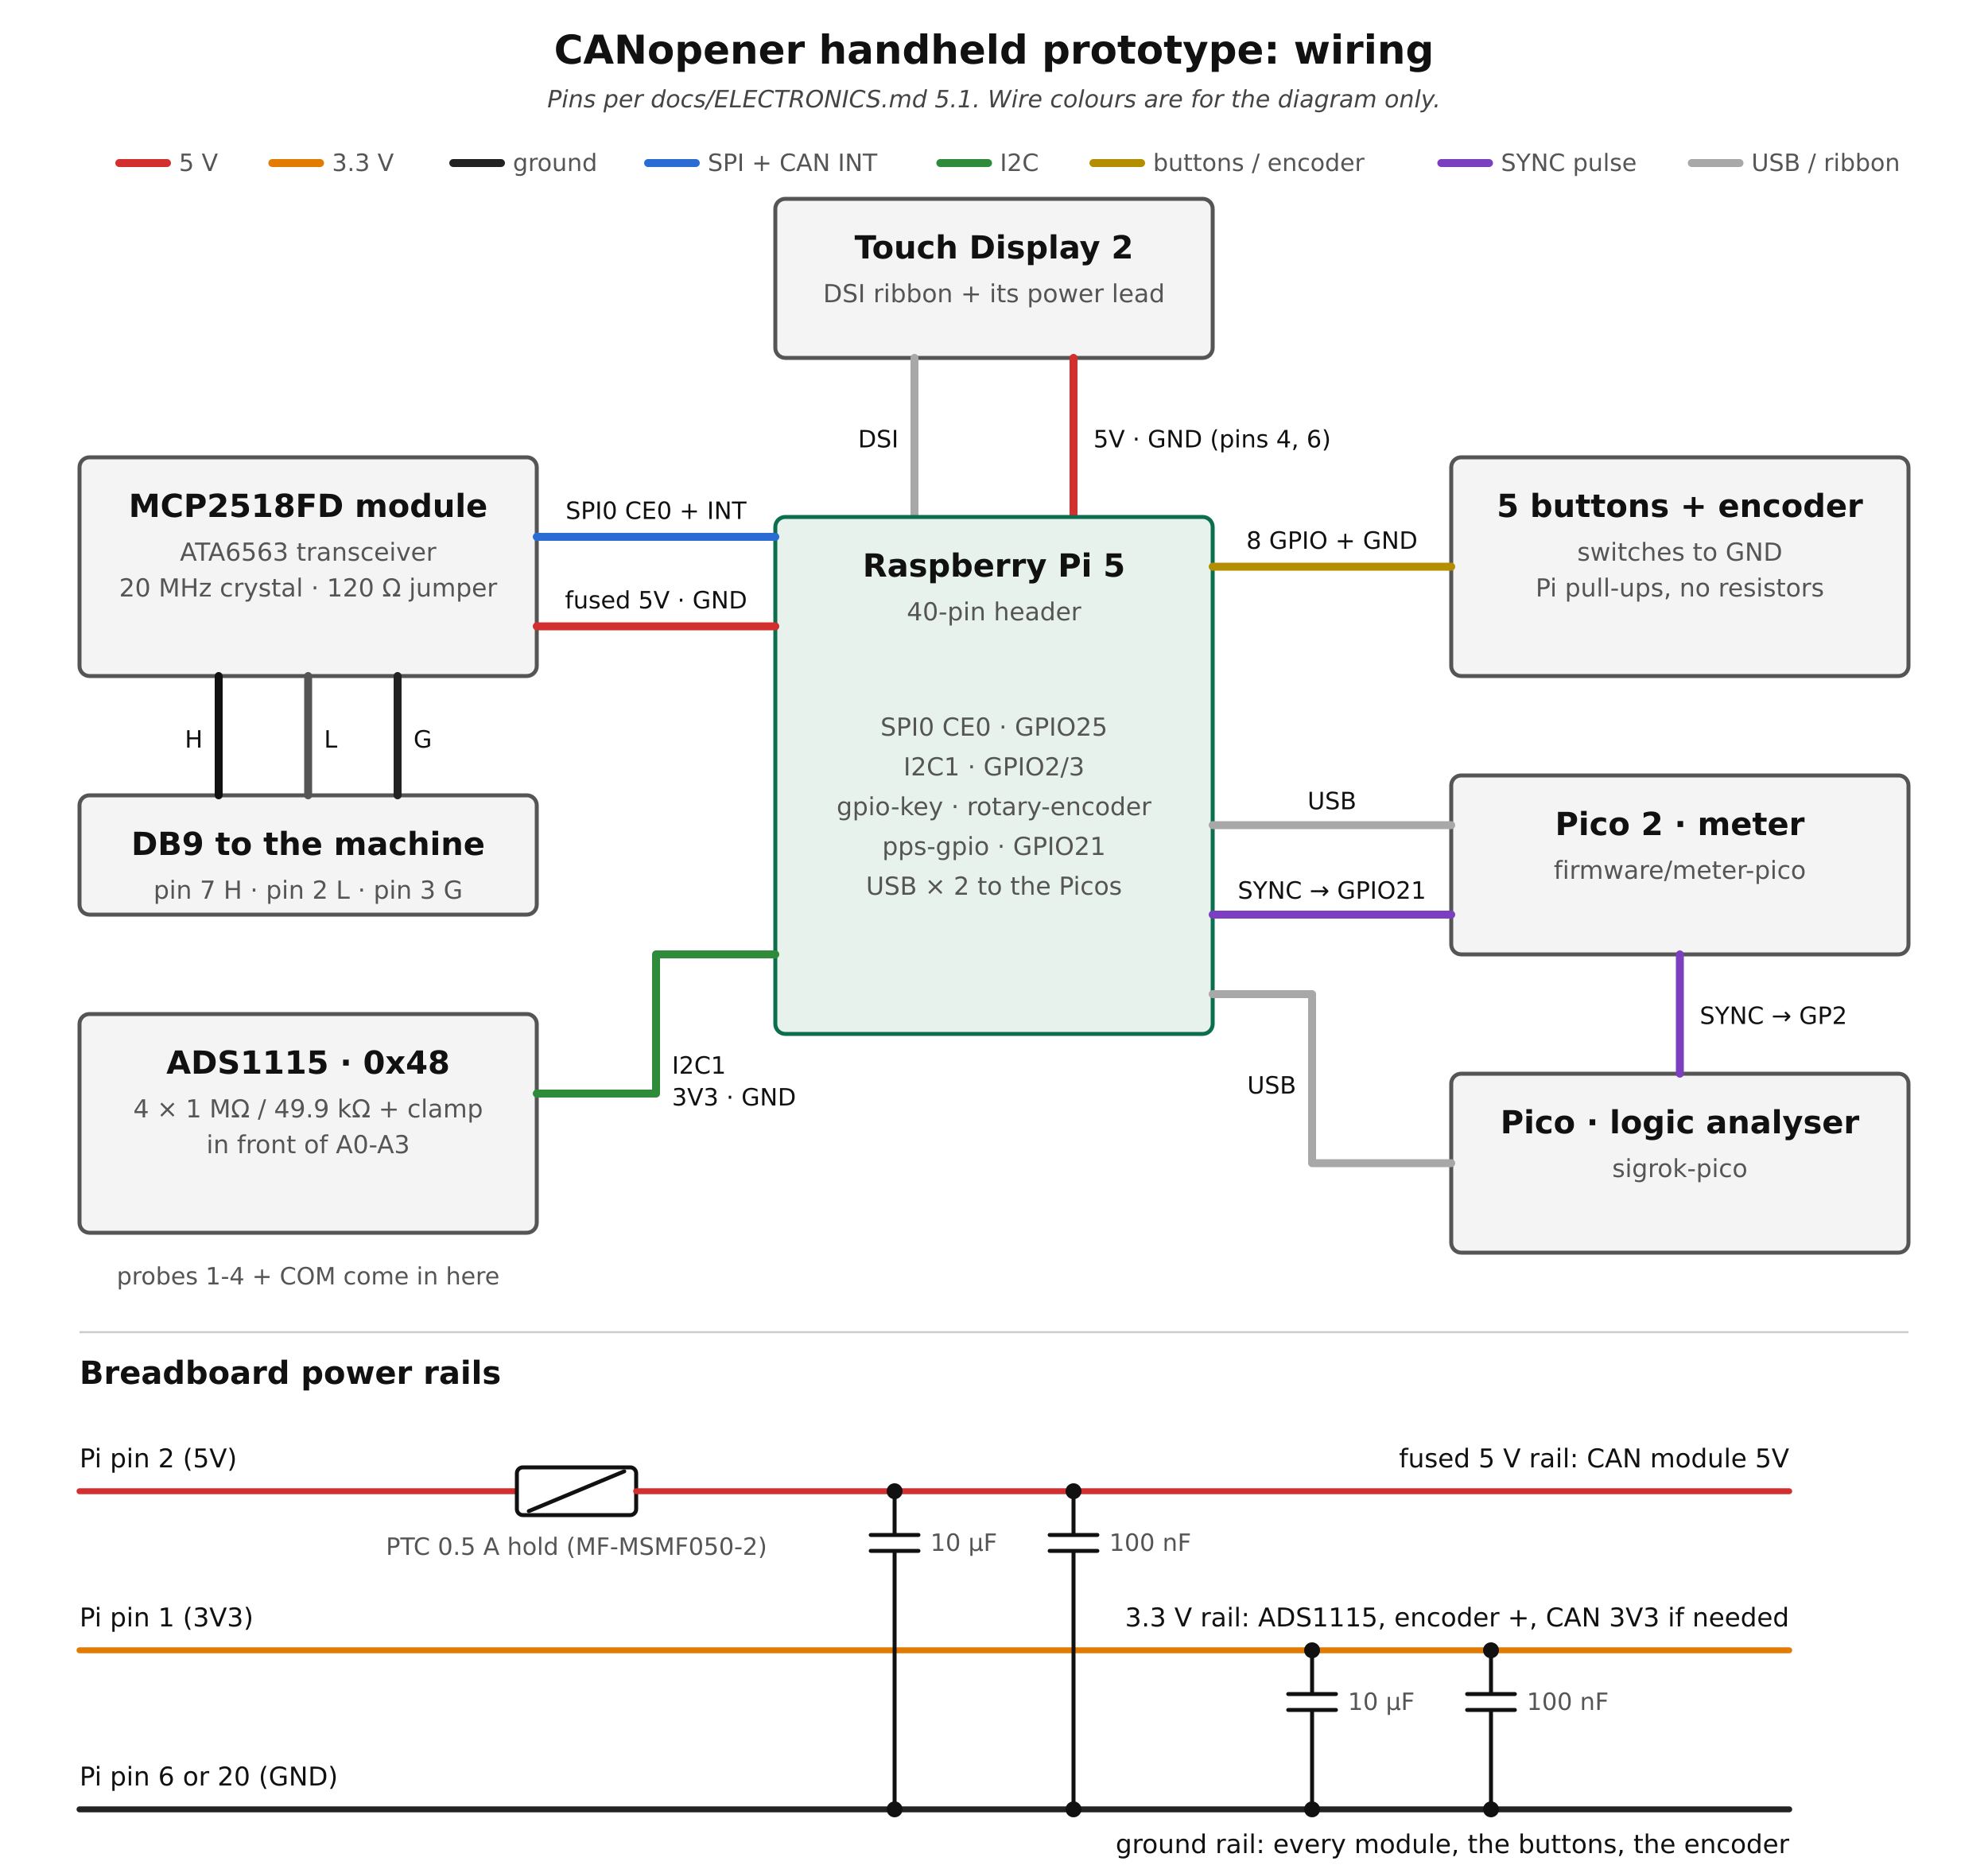
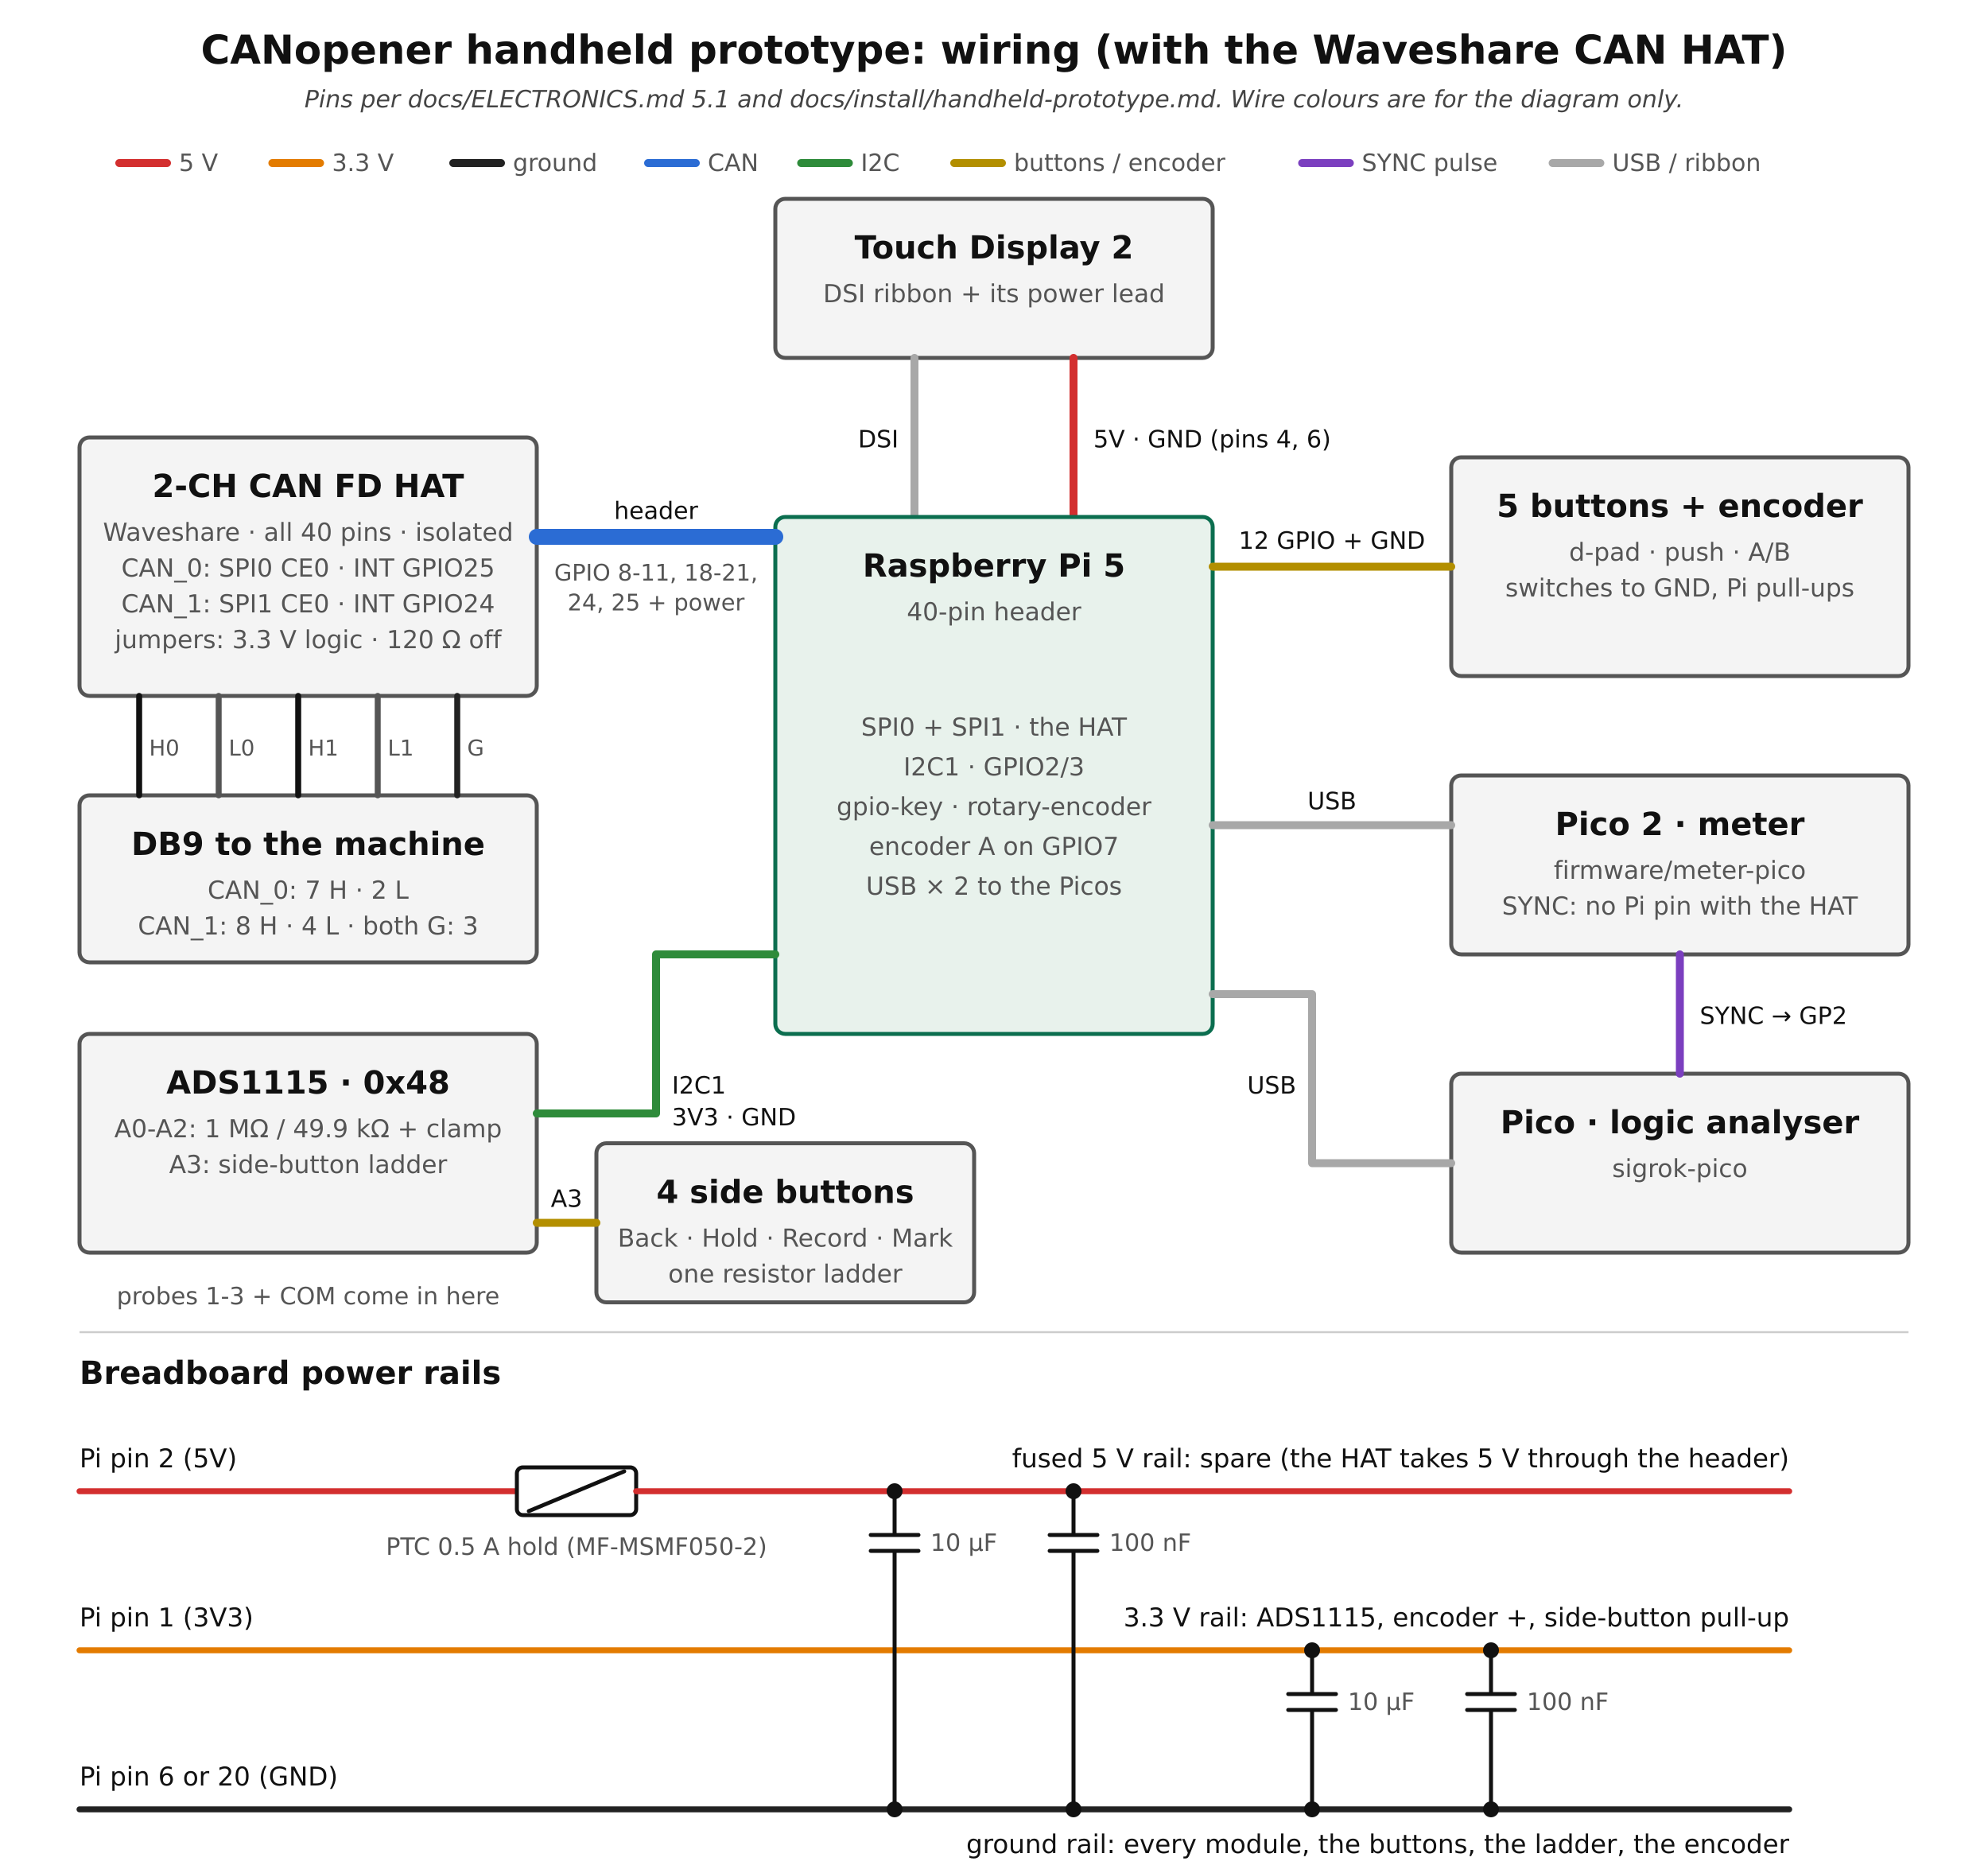
<svg xmlns="http://www.w3.org/2000/svg" width="1000" height="940" viewBox="0 0 1000 940" font-family="DejaVu Sans, Arial, Helvetica, sans-serif">
  <rect width="1000" height="940" fill="#ffffff" />
-   <text x="500.0" y="32" font-size="20" font-weight="bold" text-anchor="middle" fill="#111">CANopener handheld prototype: wiring</text>
-   <text x="500.0" y="54" font-size="12" font-weight="normal" text-anchor="middle" fill="#444" font-style="italic">Pins per docs/ELECTRONICS.md 5.1. Wire colours are for the diagram only.</text>
+   <text x="500.0" y="32" font-size="20" font-weight="bold" text-anchor="middle" fill="#111">CANopener handheld prototype: wiring (with the Waveshare CAN HAT)</text>
+   <text x="500.0" y="54" font-size="12" font-weight="normal" text-anchor="middle" fill="#444" font-style="italic">Pins per docs/ELECTRONICS.md 5.1 and docs/install/handheld-prototype.md. Wire colours are for the diagram only.</text>
  <path d="M60 82 H84" fill="none" stroke="#d32f2f" stroke-width="4" stroke-linecap="round" stroke-linejoin="round" />
  <text x="90" y="86" font-size="12" font-weight="normal" text-anchor="start" fill="#555555">5 V</text>
  <path d="M137 82 H161" fill="none" stroke="#e37b00" stroke-width="4" stroke-linecap="round" stroke-linejoin="round" />
  <text x="167" y="86" font-size="12" font-weight="normal" text-anchor="start" fill="#555555">3.3 V</text>
  <path d="M228 82 H252" fill="none" stroke="#222222" stroke-width="4" stroke-linecap="round" stroke-linejoin="round" />
  <text x="258" y="86" font-size="12" font-weight="normal" text-anchor="start" fill="#555555">ground</text>
  <path d="M326 82 H350" fill="none" stroke="#2b6cd4" stroke-width="4" stroke-linecap="round" stroke-linejoin="round" />
-   <text x="356" y="86" font-size="12" font-weight="normal" text-anchor="start" fill="#555555">SPI + CAN INT</text>
-   <path d="M473 82 H497" fill="none" stroke="#2e8b3a" stroke-width="4" stroke-linecap="round" stroke-linejoin="round" />
-   <text x="503" y="86" font-size="12" font-weight="normal" text-anchor="start" fill="#555555">I2C</text>
-   <path d="M550 82 H574" fill="none" stroke="#b38f00" stroke-width="4" stroke-linecap="round" stroke-linejoin="round" />
-   <text x="580" y="86" font-size="12" font-weight="normal" text-anchor="start" fill="#555555">buttons / encoder</text>
-   <path d="M725 82 H749" fill="none" stroke="#7b3fbf" stroke-width="4" stroke-linecap="round" stroke-linejoin="round" />
-   <text x="755" y="86" font-size="12" font-weight="normal" text-anchor="start" fill="#555555">SYNC pulse</text>
-   <path d="M851 82 H875" fill="none" stroke="#a8a8a8" stroke-width="4" stroke-linecap="round" stroke-linejoin="round" />
-   <text x="881" y="86" font-size="12" font-weight="normal" text-anchor="start" fill="#555555">USB / ribbon</text>
+   <text x="356" y="86" font-size="12" font-weight="normal" text-anchor="start" fill="#555555">CAN</text>
+   <path d="M403 82 H427" fill="none" stroke="#2e8b3a" stroke-width="4" stroke-linecap="round" stroke-linejoin="round" />
+   <text x="433" y="86" font-size="12" font-weight="normal" text-anchor="start" fill="#555555">I2C</text>
+   <path d="M480 82 H504" fill="none" stroke="#b38f00" stroke-width="4" stroke-linecap="round" stroke-linejoin="round" />
+   <text x="510" y="86" font-size="12" font-weight="normal" text-anchor="start" fill="#555555">buttons / encoder</text>
+   <path d="M655 82 H679" fill="none" stroke="#7b3fbf" stroke-width="4" stroke-linecap="round" stroke-linejoin="round" />
+   <text x="685" y="86" font-size="12" font-weight="normal" text-anchor="start" fill="#555555">SYNC pulse</text>
+   <path d="M781 82 H805" fill="none" stroke="#a8a8a8" stroke-width="4" stroke-linecap="round" stroke-linejoin="round" />
+   <text x="811" y="86" font-size="12" font-weight="normal" text-anchor="start" fill="#555555">USB / ribbon</text>
  <rect x="390" y="100" width="220" height="80" rx="5" fill="#f4f4f4" stroke="#555" stroke-width="2" />
  <text x="500.0" y="130" font-size="16" font-weight="bold" text-anchor="middle" fill="#111">Touch Display 2</text>
  <text x="500.0" y="152" font-size="12.5" font-weight="normal" text-anchor="middle" fill="#555555">DSI ribbon + its power lead</text>
  <path d="M460 180 V260" fill="none" stroke="#a8a8a8" stroke-width="4" stroke-linecap="round" stroke-linejoin="round" />
  <path d="M540 180 V260" fill="none" stroke="#d32f2f" stroke-width="4" stroke-linecap="round" stroke-linejoin="round" />
  <text x="452" y="225" font-size="12" font-weight="normal" text-anchor="end" fill="#111">DSI</text>
  <text x="550" y="225" font-size="12" font-weight="normal" text-anchor="start" fill="#111">5V · GND (pins 4, 6)</text>
  <rect x="390" y="260" width="220" height="260" rx="5" fill="#e8f2ec" stroke="#0b6e4f" stroke-width="2" />
  <text x="500.0" y="290" font-size="16" font-weight="bold" text-anchor="middle" fill="#111">Raspberry Pi 5</text>
  <text x="500.0" y="312" font-size="12.5" font-weight="normal" text-anchor="middle" fill="#555555">40-pin header</text>
-   <text x="500" y="370" font-size="12.5" font-weight="normal" text-anchor="middle" fill="#555555">SPI0 CE0 · GPIO25</text>
+   <text x="500" y="370" font-size="12.5" font-weight="normal" text-anchor="middle" fill="#555555">SPI0 + SPI1 · the HAT</text>
  <text x="500" y="390" font-size="12.5" font-weight="normal" text-anchor="middle" fill="#555555">I2C1 · GPIO2/3</text>
  <text x="500" y="410" font-size="12.5" font-weight="normal" text-anchor="middle" fill="#555555">gpio-key · rotary-encoder</text>
-   <text x="500" y="430" font-size="12.5" font-weight="normal" text-anchor="middle" fill="#555555">pps-gpio · GPIO21</text>
+   <text x="500" y="430" font-size="12.5" font-weight="normal" text-anchor="middle" fill="#555555">encoder A on GPIO7</text>
  <text x="500" y="450" font-size="12.5" font-weight="normal" text-anchor="middle" fill="#555555">USB × 2 to the Picos</text>
-   <rect x="40" y="230" width="230" height="110" rx="5" fill="#f4f4f4" stroke="#555" stroke-width="2" />
-   <text x="155.0" y="260" font-size="16" font-weight="bold" text-anchor="middle" fill="#111">MCP2518FD module</text>
-   <text x="155.0" y="282" font-size="12.5" font-weight="normal" text-anchor="middle" fill="#555555">ATA6563 transceiver</text>
-   <text x="155.0" y="300" font-size="12.5" font-weight="normal" text-anchor="middle" fill="#555555">20 MHz crystal · 120 Ω jumper</text>
-   <path d="M270 270 H390" fill="none" stroke="#2b6cd4" stroke-width="4" stroke-linecap="round" stroke-linejoin="round" />
-   <path d="M270 315 H390" fill="none" stroke="#d32f2f" stroke-width="4" stroke-linecap="round" stroke-linejoin="round" />
-   <text x="330" y="261" font-size="12" font-weight="normal" text-anchor="middle" fill="#111">SPI0 CE0 + INT</text>
-   <text x="330" y="306" font-size="12" font-weight="normal" text-anchor="middle" fill="#111">fused 5V · GND</text>
-   <rect x="40" y="400" width="230" height="60" rx="5" fill="#f4f4f4" stroke="#555" stroke-width="2" />
+   <rect x="40" y="220" width="230" height="130" rx="5" fill="#f4f4f4" stroke="#555" stroke-width="2" />
+   <text x="155.0" y="250" font-size="16" font-weight="bold" text-anchor="middle" fill="#111">2-CH CAN FD HAT</text>
+   <text x="155.0" y="272" font-size="12.5" font-weight="normal" text-anchor="middle" fill="#555555">Waveshare · all 40 pins · isolated</text>
+   <text x="155.0" y="290" font-size="12.5" font-weight="normal" text-anchor="middle" fill="#555555">CAN_0: SPI0 CE0 · INT GPIO25</text>
+   <text x="155.0" y="308" font-size="12.5" font-weight="normal" text-anchor="middle" fill="#555555">CAN_1: SPI1 CE0 · INT GPIO24</text>
+   <text x="155.0" y="326" font-size="12.5" font-weight="normal" text-anchor="middle" fill="#555555">jumpers: 3.3 V logic · 120 Ω off</text>
+   <path d="M270 270 H390" fill="none" stroke="#2b6cd4" stroke-width="8" stroke-linecap="round" stroke-linejoin="round" />
+   <text x="330" y="261" font-size="12" font-weight="normal" text-anchor="middle" fill="#111">header</text>
+   <text x="330" y="292" font-size="11.5" font-weight="normal" text-anchor="middle" fill="#555555">GPIO 8-11, 18-21,</text>
+   <text x="330" y="307" font-size="11.5" font-weight="normal" text-anchor="middle" fill="#555555">24, 25 + power</text>
+   <rect x="40" y="400" width="230" height="84" rx="5" fill="#f4f4f4" stroke="#555" stroke-width="2" />
  <text x="155.0" y="430" font-size="16" font-weight="bold" text-anchor="middle" fill="#111">DB9 to the machine</text>
-   <text x="155.0" y="452" font-size="12.5" font-weight="normal" text-anchor="middle" fill="#555555">pin 7 H · pin 2 L · pin 3 G</text>
-   <path d="M110 340 V400" fill="none" stroke="#111111" stroke-width="4" stroke-linecap="round" stroke-linejoin="round" />
-   <path d="M155 340 V400" fill="none" stroke="#555555" stroke-width="4" stroke-linecap="round" stroke-linejoin="round" />
-   <path d="M200 340 V400" fill="none" stroke="#222222" stroke-width="4" stroke-linecap="round" stroke-linejoin="round" />
-   <text x="102" y="376" font-size="12" font-weight="normal" text-anchor="end" fill="#111">H</text>
-   <text x="163" y="376" font-size="12" font-weight="normal" text-anchor="start" fill="#111">L</text>
-   <text x="208" y="376" font-size="12" font-weight="normal" text-anchor="start" fill="#111">G</text>
-   <rect x="40" y="510" width="230" height="110" rx="5" fill="#f4f4f4" stroke="#555" stroke-width="2" />
-   <text x="155.0" y="540" font-size="16" font-weight="bold" text-anchor="middle" fill="#111">ADS1115 · 0x48</text>
-   <text x="155.0" y="562" font-size="12.5" font-weight="normal" text-anchor="middle" fill="#555555">4 × 1 MΩ / 49.9 kΩ + clamp</text>
-   <text x="155.0" y="580" font-size="12.5" font-weight="normal" text-anchor="middle" fill="#555555">in front of A0-A3</text>
-   <path d="M270 550 H330 V480 H390" fill="none" stroke="#2e8b3a" stroke-width="4" stroke-linecap="round" stroke-linejoin="round" />
-   <text x="338" y="540" font-size="12" font-weight="normal" text-anchor="start" fill="#111">I2C1</text>
-   <text x="338" y="556" font-size="12" font-weight="normal" text-anchor="start" fill="#111">3V3 · GND</text>
-   <text x="155" y="646" font-size="12" font-weight="normal" text-anchor="middle" fill="#555555">probes 1-4 + COM come in here</text>
+   <text x="155.0" y="452" font-size="12.5" font-weight="normal" text-anchor="middle" fill="#555555">CAN_0: 7 H · 2 L</text>
+   <text x="155.0" y="470" font-size="12.5" font-weight="normal" text-anchor="middle" fill="#555555">CAN_1: 8 H · 4 L · both G: 3</text>
+   <path d="M70 350 V400" fill="none" stroke="#111111" stroke-width="3" stroke-linecap="round" stroke-linejoin="round" />
+   <text x="75" y="380" font-size="11" font-weight="normal" text-anchor="start" fill="#555555">H0</text>
+   <path d="M110 350 V400" fill="none" stroke="#555555" stroke-width="3" stroke-linecap="round" stroke-linejoin="round" />
+   <text x="115" y="380" font-size="11" font-weight="normal" text-anchor="start" fill="#555555">L0</text>
+   <path d="M150 350 V400" fill="none" stroke="#111111" stroke-width="3" stroke-linecap="round" stroke-linejoin="round" />
+   <text x="155" y="380" font-size="11" font-weight="normal" text-anchor="start" fill="#555555">H1</text>
+   <path d="M190 350 V400" fill="none" stroke="#555555" stroke-width="3" stroke-linecap="round" stroke-linejoin="round" />
+   <text x="195" y="380" font-size="11" font-weight="normal" text-anchor="start" fill="#555555">L1</text>
+   <path d="M230 350 V400" fill="none" stroke="#222222" stroke-width="3" stroke-linecap="round" stroke-linejoin="round" />
+   <text x="235" y="380" font-size="11" font-weight="normal" text-anchor="start" fill="#555555">G</text>
+   <rect x="40" y="520" width="230" height="110" rx="5" fill="#f4f4f4" stroke="#555" stroke-width="2" />
+   <text x="155.0" y="550" font-size="16" font-weight="bold" text-anchor="middle" fill="#111">ADS1115 · 0x48</text>
+   <text x="155.0" y="572" font-size="12.5" font-weight="normal" text-anchor="middle" fill="#555555">A0-A2: 1 MΩ / 49.9 kΩ + clamp</text>
+   <text x="155.0" y="590" font-size="12.5" font-weight="normal" text-anchor="middle" fill="#555555">A3: side-button ladder</text>
+   <path d="M270 560 H330 V480 H390" fill="none" stroke="#2e8b3a" stroke-width="4" stroke-linecap="round" stroke-linejoin="round" />
+   <text x="338" y="550" font-size="12" font-weight="normal" text-anchor="start" fill="#111">I2C1</text>
+   <text x="338" y="566" font-size="12" font-weight="normal" text-anchor="start" fill="#111">3V3 · GND</text>
+   <text x="155" y="656" font-size="12" font-weight="normal" text-anchor="middle" fill="#555555">probes 1-3 + COM come in here</text>
+   <rect x="300" y="575" width="190" height="80" rx="5" fill="#f4f4f4" stroke="#555" stroke-width="2" />
+   <text x="395.0" y="605" font-size="16" font-weight="bold" text-anchor="middle" fill="#111">4 side buttons</text>
+   <text x="395.0" y="627" font-size="12.5" font-weight="normal" text-anchor="middle" fill="#555555">Back · Hold · Record · Mark</text>
+   <text x="395.0" y="645" font-size="12.5" font-weight="normal" text-anchor="middle" fill="#555555">one resistor ladder</text>
+   <path d="M300 615 H270" fill="none" stroke="#b38f00" stroke-width="4" stroke-linecap="round" stroke-linejoin="round" />
+   <text x="285" y="607" font-size="12" font-weight="normal" text-anchor="middle" fill="#111">A3</text>
  <rect x="730" y="230" width="230" height="110" rx="5" fill="#f4f4f4" stroke="#555" stroke-width="2" />
  <text x="845.0" y="260" font-size="16" font-weight="bold" text-anchor="middle" fill="#111">5 buttons + encoder</text>
-   <text x="845.0" y="282" font-size="12.5" font-weight="normal" text-anchor="middle" fill="#555555">switches to GND</text>
-   <text x="845.0" y="300" font-size="12.5" font-weight="normal" text-anchor="middle" fill="#555555">Pi pull-ups, no resistors</text>
+   <text x="845.0" y="282" font-size="12.5" font-weight="normal" text-anchor="middle" fill="#555555">d-pad · push · A/B</text>
+   <text x="845.0" y="300" font-size="12.5" font-weight="normal" text-anchor="middle" fill="#555555">switches to GND, Pi pull-ups</text>
  <path d="M730 285 H610" fill="none" stroke="#b38f00" stroke-width="4" stroke-linecap="round" stroke-linejoin="round" />
-   <text x="670" y="276" font-size="12" font-weight="normal" text-anchor="middle" fill="#111">8 GPIO + GND</text>
+   <text x="670" y="276" font-size="12" font-weight="normal" text-anchor="middle" fill="#111">12 GPIO + GND</text>
  <rect x="730" y="390" width="230" height="90" rx="5" fill="#f4f4f4" stroke="#555" stroke-width="2" />
  <text x="845.0" y="420" font-size="16" font-weight="bold" text-anchor="middle" fill="#111">Pico 2 · meter</text>
  <text x="845.0" y="442" font-size="12.5" font-weight="normal" text-anchor="middle" fill="#555555">firmware/meter-pico</text>
+   <text x="845.0" y="460" font-size="12.5" font-weight="normal" text-anchor="middle" fill="#555555">SYNC: no Pi pin with the HAT</text>
  <path d="M730 415 H610" fill="none" stroke="#a8a8a8" stroke-width="4" stroke-linecap="round" stroke-linejoin="round" />
-   <path d="M730 460 H610" fill="none" stroke="#7b3fbf" stroke-width="4" stroke-linecap="round" stroke-linejoin="round" />
  <text x="670" y="407" font-size="12" font-weight="normal" text-anchor="middle" fill="#111">USB</text>
-   <text x="670" y="452" font-size="12" font-weight="normal" text-anchor="middle" fill="#111">SYNC → GPIO21</text>
  <rect x="730" y="540" width="230" height="90" rx="5" fill="#f4f4f4" stroke="#555" stroke-width="2" />
  <text x="845.0" y="570" font-size="16" font-weight="bold" text-anchor="middle" fill="#111">Pico · logic analyser</text>
  <text x="845.0" y="592" font-size="12.5" font-weight="normal" text-anchor="middle" fill="#555555">sigrok-pico</text>
  <path d="M730 585 H660 V500 H610" fill="none" stroke="#a8a8a8" stroke-width="4" stroke-linecap="round" stroke-linejoin="round" />
  <text x="652" y="550" font-size="12" font-weight="normal" text-anchor="end" fill="#111">USB</text>
  <path d="M845 480 V540" fill="none" stroke="#7b3fbf" stroke-width="4" stroke-linecap="round" stroke-linejoin="round" />
  <text x="855" y="515" font-size="12" font-weight="normal" text-anchor="start" fill="#111">SYNC → GP2</text>
  <line x1="40" y1="670" x2="960" y2="670" stroke="#ccc" stroke-width="1" />
  <text x="40" y="696" font-size="16" font-weight="bold" text-anchor="start" fill="#111">Breadboard power rails</text>
  <text x="40" y="738" font-size="13" font-weight="normal" text-anchor="start" fill="#111">Pi pin 2 (5V)</text>
  <path d="M40 750 H260" fill="none" stroke="#d32f2f" stroke-width="3" stroke-linecap="round" stroke-linejoin="round" />
  <rect x="260" y="738" width="60" height="24" rx="3" fill="#fff" stroke="#111111" stroke-width="2" />
  <path d="M266 760 L314 740" fill="none" stroke="#111111" stroke-width="2" stroke-linecap="round" stroke-linejoin="round" />
  <text x="290" y="782" font-size="12" font-weight="normal" text-anchor="middle" fill="#555555">PTC 0.5 A hold (MF-MSMF050-2)</text>
  <path d="M320 750 H900" fill="none" stroke="#d32f2f" stroke-width="3" stroke-linecap="round" stroke-linejoin="round" />
-   <text x="900" y="738" font-size="13" font-weight="normal" text-anchor="end" fill="#111">fused 5 V rail: CAN module 5V</text>
+   <text x="900" y="738" font-size="13" font-weight="normal" text-anchor="end" fill="#111">fused 5 V rail: spare (the HAT takes 5 V through the header)</text>
  <text x="40" y="818" font-size="13" font-weight="normal" text-anchor="start" fill="#111">Pi pin 1 (3V3)</text>
  <path d="M40 830 H900" fill="none" stroke="#e37b00" stroke-width="3" stroke-linecap="round" stroke-linejoin="round" />
-   <text x="900" y="818" font-size="13" font-weight="normal" text-anchor="end" fill="#111">3.3 V rail: ADS1115, encoder +, CAN 3V3 if needed</text>
+   <text x="900" y="818" font-size="13" font-weight="normal" text-anchor="end" fill="#111">3.3 V rail: ADS1115, encoder +, side-button pull-up</text>
  <text x="40" y="898" font-size="13" font-weight="normal" text-anchor="start" fill="#111">Pi pin 6 or 20 (GND)</text>
  <path d="M40 910 H900" fill="none" stroke="#222222" stroke-width="3" stroke-linecap="round" stroke-linejoin="round" />
-   <text x="900" y="932" font-size="13" font-weight="normal" text-anchor="end" fill="#111">ground rail: every module, the buttons, the encoder</text>
+   <text x="900" y="932" font-size="13" font-weight="normal" text-anchor="end" fill="#111">ground rail: every module, the buttons, the ladder, the encoder</text>
  <path d="M450 750 V772 M438 772 H462 M438 780 H462 M450 780 V910" fill="none" stroke="#111111" stroke-width="2" stroke-linecap="round" stroke-linejoin="round" />
  <text x="468" y="780" font-size="12" font-weight="normal" text-anchor="start" fill="#555555">10 µF</text>
  <circle cx="450" cy="750" r="4" fill="#111111" />
  <circle cx="450" cy="910" r="4" fill="#111111" />
  <path d="M540 750 V772 M528 772 H552 M528 780 H552 M540 780 V910" fill="none" stroke="#111111" stroke-width="2" stroke-linecap="round" stroke-linejoin="round" />
  <text x="558" y="780" font-size="12" font-weight="normal" text-anchor="start" fill="#555555">100 nF</text>
  <circle cx="540" cy="750" r="4" fill="#111111" />
  <circle cx="540" cy="910" r="4" fill="#111111" />
  <path d="M660 830 V852 M648 852 H672 M648 860 H672 M660 860 V910" fill="none" stroke="#111111" stroke-width="2" stroke-linecap="round" stroke-linejoin="round" />
  <text x="678" y="860" font-size="12" font-weight="normal" text-anchor="start" fill="#555555">10 µF</text>
  <circle cx="660" cy="830" r="4" fill="#111111" />
  <circle cx="660" cy="910" r="4" fill="#111111" />
  <path d="M750 830 V852 M738 852 H762 M738 860 H762 M750 860 V910" fill="none" stroke="#111111" stroke-width="2" stroke-linecap="round" stroke-linejoin="round" />
  <text x="768" y="860" font-size="12" font-weight="normal" text-anchor="start" fill="#555555">100 nF</text>
  <circle cx="750" cy="830" r="4" fill="#111111" />
  <circle cx="750" cy="910" r="4" fill="#111111" />
</svg>
